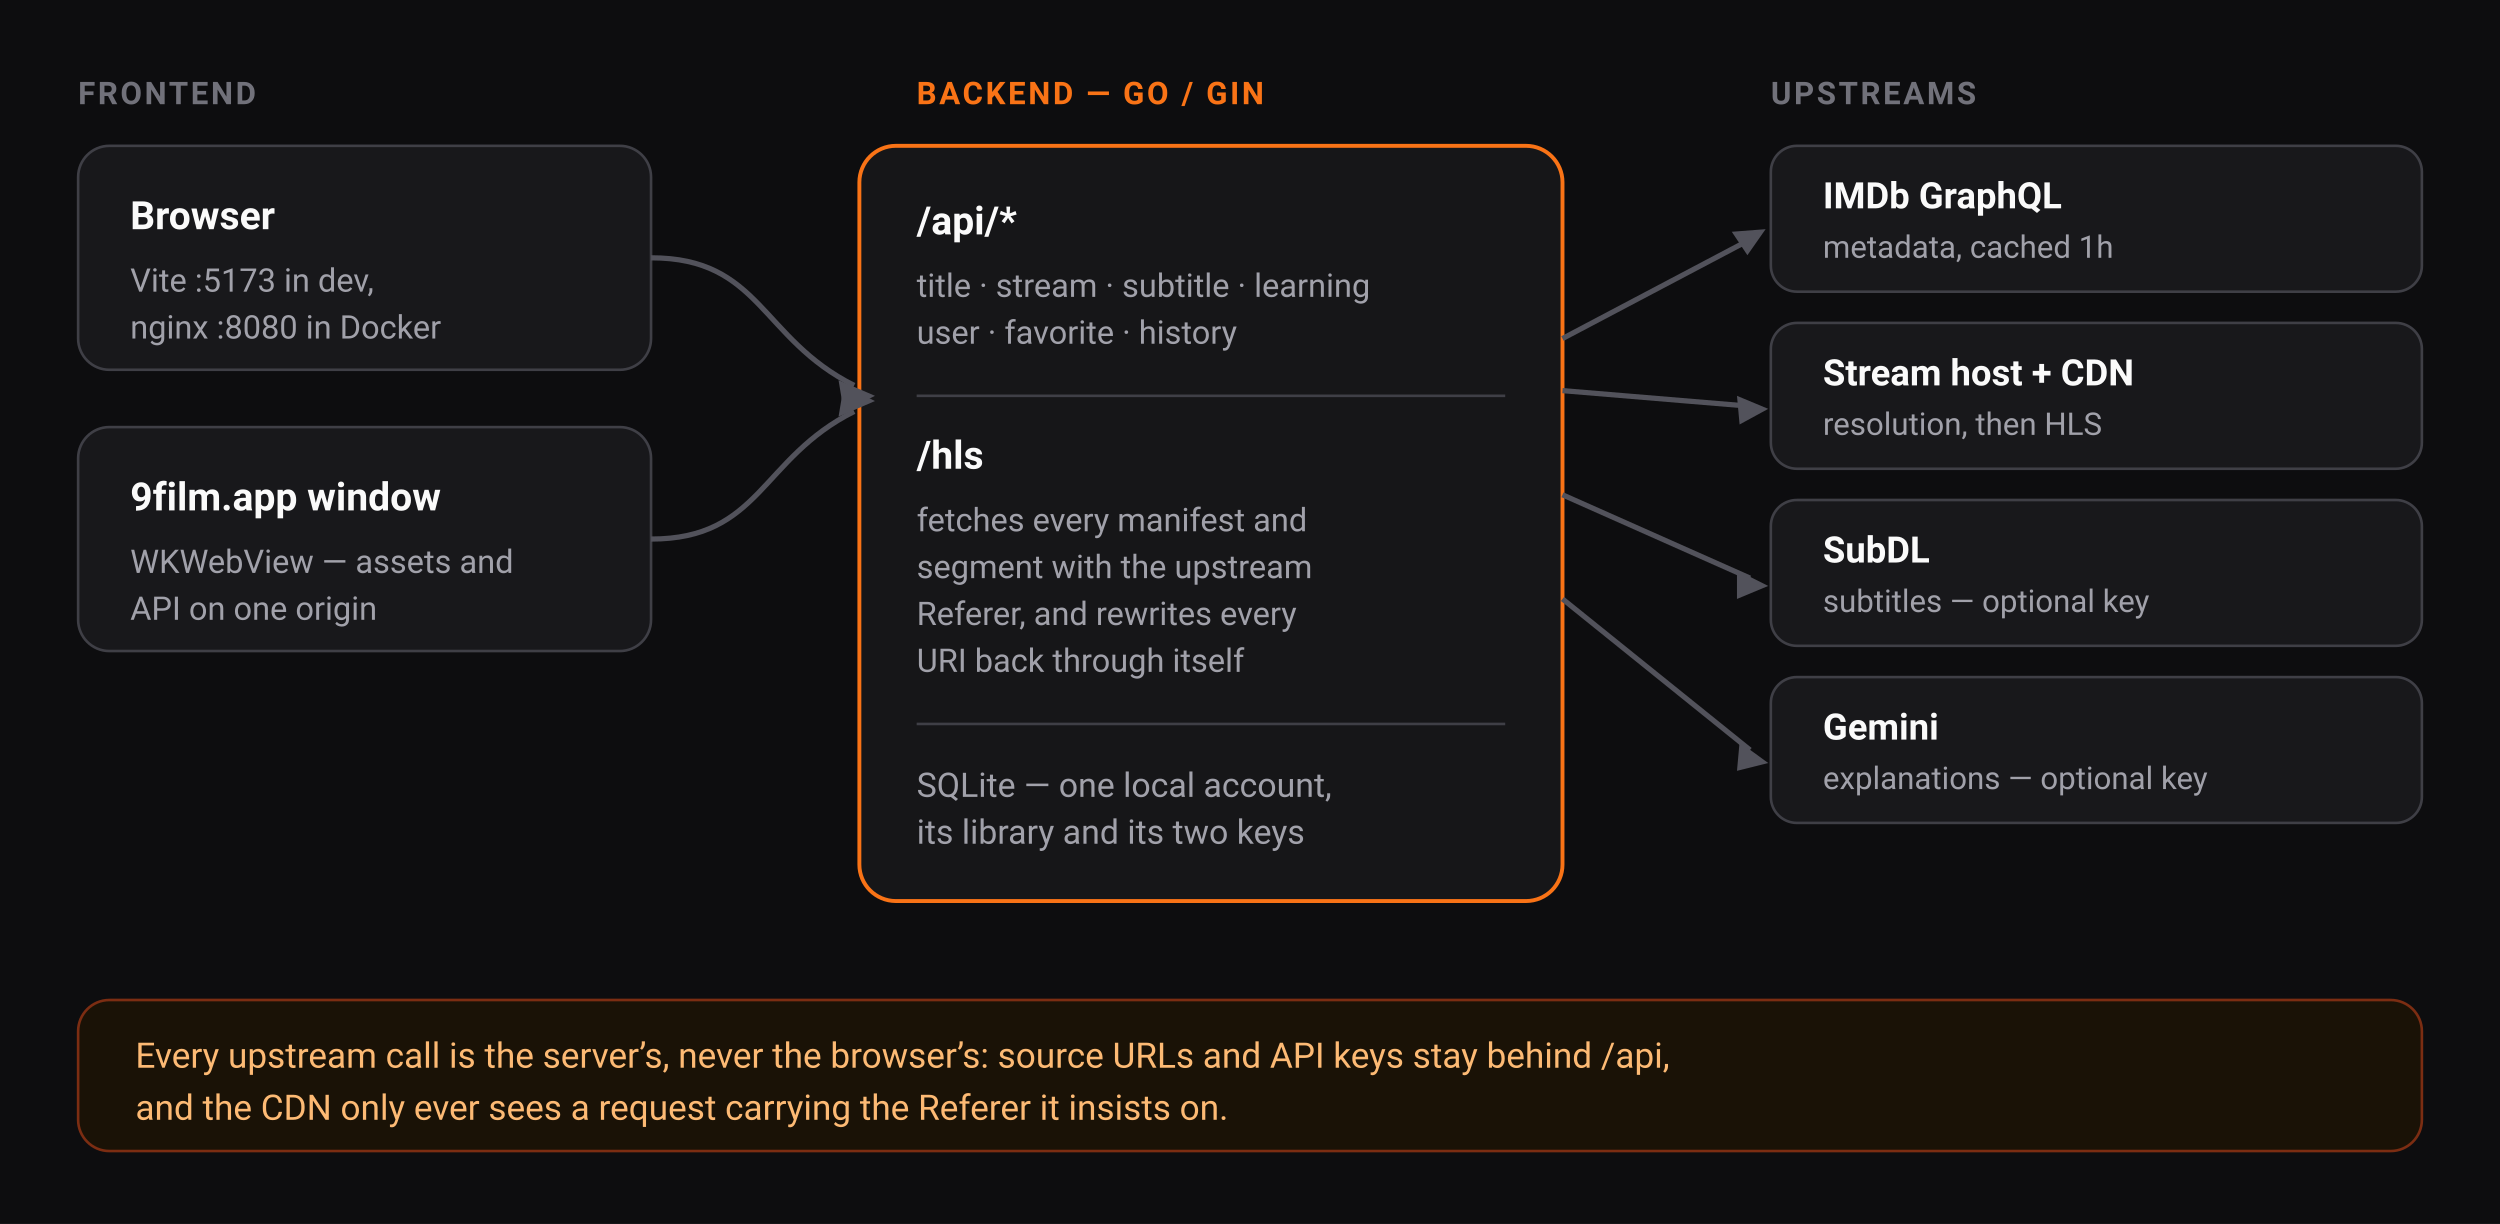
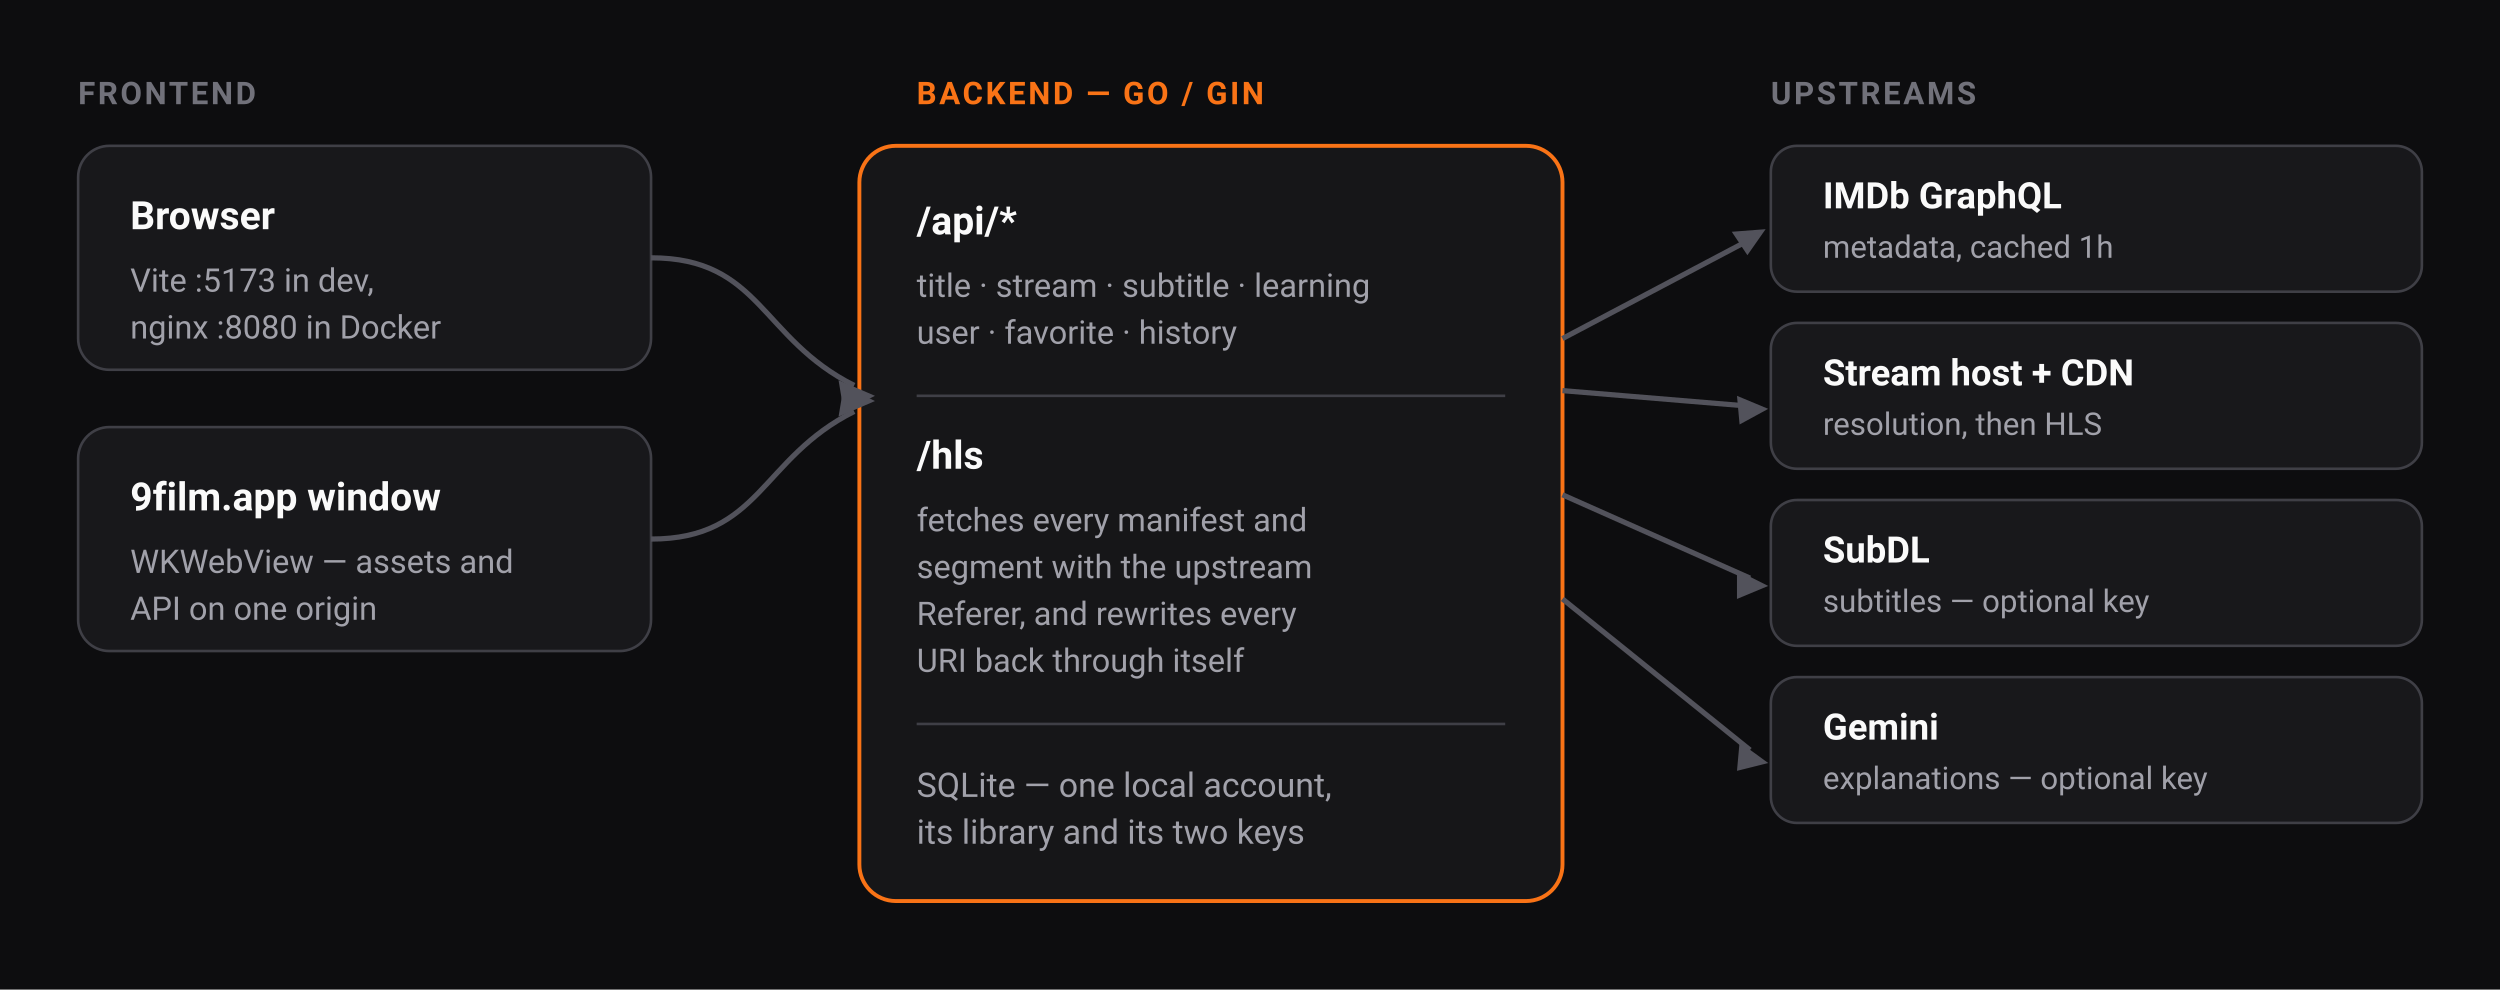
- <svg xmlns="http://www.w3.org/2000/svg" viewBox="0 0 960 470" width="960" height="470" role="img" aria-label="Architecture: the browser or the desktop window talk to the Go backend, which is the only thing that reaches IMDb, the stream CDN, SubDL and Gemini, and the only thing that touches the SQLite file.">
+ <svg xmlns="http://www.w3.org/2000/svg" viewBox="0 0 960 380" width="960" height="380" role="img" aria-label="Architecture: the browser or the desktop window talk to the Go backend, which is the only thing that reaches IMDb, the stream CDN, SubDL and Gemini, and the only thing that touches the SQLite file.">
  <g font-family="-apple-system, BlinkMacSystemFont, 'SF Pro Text', 'Segoe UI', Roboto, Helvetica, Arial, sans-serif">
-     <rect x="0" y="0" width="960" height="470" rx="0" fill="#0d0d0f" />
+     <rect x="0" y="0" width="960" height="380" fill="#0d0d0f" />
    <text x="30" y="40" font-size="12" font-weight="700" fill="#71717a" letter-spacing="1">FRONTEND</text>
    <rect x="30" y="56" width="220" height="86" rx="12" fill="#18181b" stroke="#3f3f46" />
    <text x="50" y="88" font-size="15" font-weight="600" fill="#fafafa">Browser</text>
    <text x="50" y="112" font-size="12.5" fill="#a1a1aa">Vite :5173 in dev,</text>
    <text x="50" y="130" font-size="12.5" fill="#a1a1aa">nginx :8080 in Docker</text>
    <rect x="30" y="164" width="220" height="86" rx="12" fill="#18181b" stroke="#3f3f46" />
    <text x="50" y="196" font-size="15" font-weight="600" fill="#fafafa">9film.app window</text>
    <text x="50" y="220" font-size="12.5" fill="#a1a1aa">WKWebView — assets and</text>
    <text x="50" y="238" font-size="12.5" fill="#a1a1aa">API on one origin</text>
    <rect x="330" y="56" width="270" height="290" rx="14" fill="#161618" stroke="#f97316" stroke-width="1.5" />
    <text x="352" y="40" font-size="12" font-weight="700" fill="#f97316" letter-spacing="1">BACKEND — GO / GIN</text>
    <text x="352" y="90" font-size="15" font-weight="700" fill="#fafafa">/api/*</text>
    <text x="352" y="114" font-size="12.5" fill="#a1a1aa">title · stream · subtitle · learning</text>
    <text x="352" y="132" font-size="12.5" fill="#a1a1aa">user · favorite · history</text>
    <line x1="352" y1="152" x2="578" y2="152" stroke="#3f3f46" />
    <text x="352" y="180" font-size="15" font-weight="700" fill="#fafafa">/hls</text>
    <text x="352" y="204" font-size="12.5" fill="#a1a1aa">fetches every manifest and</text>
    <text x="352" y="222" font-size="12.5" fill="#a1a1aa">segment with the upstream</text>
    <text x="352" y="240" font-size="12.5" fill="#a1a1aa">Referer, and rewrites every</text>
    <text x="352" y="258" font-size="12.5" fill="#a1a1aa">URI back through itself</text>
    <line x1="352" y1="278" x2="578" y2="278" stroke="#3f3f46" />
    <text x="352" y="306" font-size="13" fill="#a1a1aa">SQLite — one local account,</text>
    <text x="352" y="324" font-size="13" fill="#a1a1aa">its library and its two keys</text>
    <text x="680" y="40" font-size="12" font-weight="700" fill="#71717a" letter-spacing="1">UPSTREAMS</text>
    <rect x="680" y="56" width="250" height="56" rx="10" fill="#18181b" stroke="#3f3f46" />
    <text x="700" y="80" font-size="14" font-weight="600" fill="#fafafa">IMDb GraphQL</text>
    <text x="700" y="99" font-size="12" fill="#a1a1aa">metadata, cached 1h</text>
    <rect x="680" y="124" width="250" height="56" rx="10" fill="#18181b" stroke="#3f3f46" />
    <text x="700" y="148" font-size="14" font-weight="600" fill="#fafafa">Stream host + CDN</text>
    <text x="700" y="167" font-size="12" fill="#a1a1aa">resolution, then HLS</text>
    <rect x="680" y="192" width="250" height="56" rx="10" fill="#18181b" stroke="#3f3f46" />
    <text x="700" y="216" font-size="14" font-weight="600" fill="#fafafa">SubDL</text>
    <text x="700" y="235" font-size="12" fill="#a1a1aa">subtitles — optional key</text>
    <rect x="680" y="260" width="250" height="56" rx="10" fill="#18181b" stroke="#3f3f46" />
    <text x="700" y="284" font-size="14" font-weight="600" fill="#fafafa">Gemini</text>
    <text x="700" y="303" font-size="12" fill="#a1a1aa">explanations — optional key</text>
    <path d="M250 99 C 292 99, 292 130, 328 148" fill="none" stroke="#52525b" stroke-width="2" />
    <path d="M336 152 l-14 -6 2 12 Z" fill="#52525b" />
    <path d="M250 207 C 292 207, 292 176, 328 158" fill="none" stroke="#52525b" stroke-width="2" />
    <path d="M336 154 l-14 6 2 -12 Z" fill="#52525b" />
    <path d="M600 130 L672 92" fill="none" stroke="#52525b" stroke-width="2" />
    <path d="M678 88 l-13 1 6 9 Z" fill="#52525b" />
    <path d="M600 150 L672 156" fill="none" stroke="#52525b" stroke-width="2" />
    <path d="M679 157 l-12 -5 1 11 Z" fill="#52525b" />
    <path d="M600 190 L672 222" fill="none" stroke="#52525b" stroke-width="2" />
    <path d="M679 225 l-12 -6 0 11 Z" fill="#52525b" />
    <path d="M600 230 L672 288" fill="none" stroke="#52525b" stroke-width="2" />
    <path d="M679 293 l-11 -8 -1 11 Z" fill="#52525b" />
-     <rect x="30" y="384" width="900" height="58" rx="12" fill="#1a1206" stroke="#7c2d12" />
-     <text x="52" y="410" font-size="13.5" fill="#fdba74">Every upstream call is the server’s, never the browser’s: source URLs and API keys stay behind /api,</text>
-     <text x="52" y="430" font-size="13.5" fill="#fdba74">and the CDN only ever sees a request carrying the Referer it insists on.</text>
  </g>
</svg>
